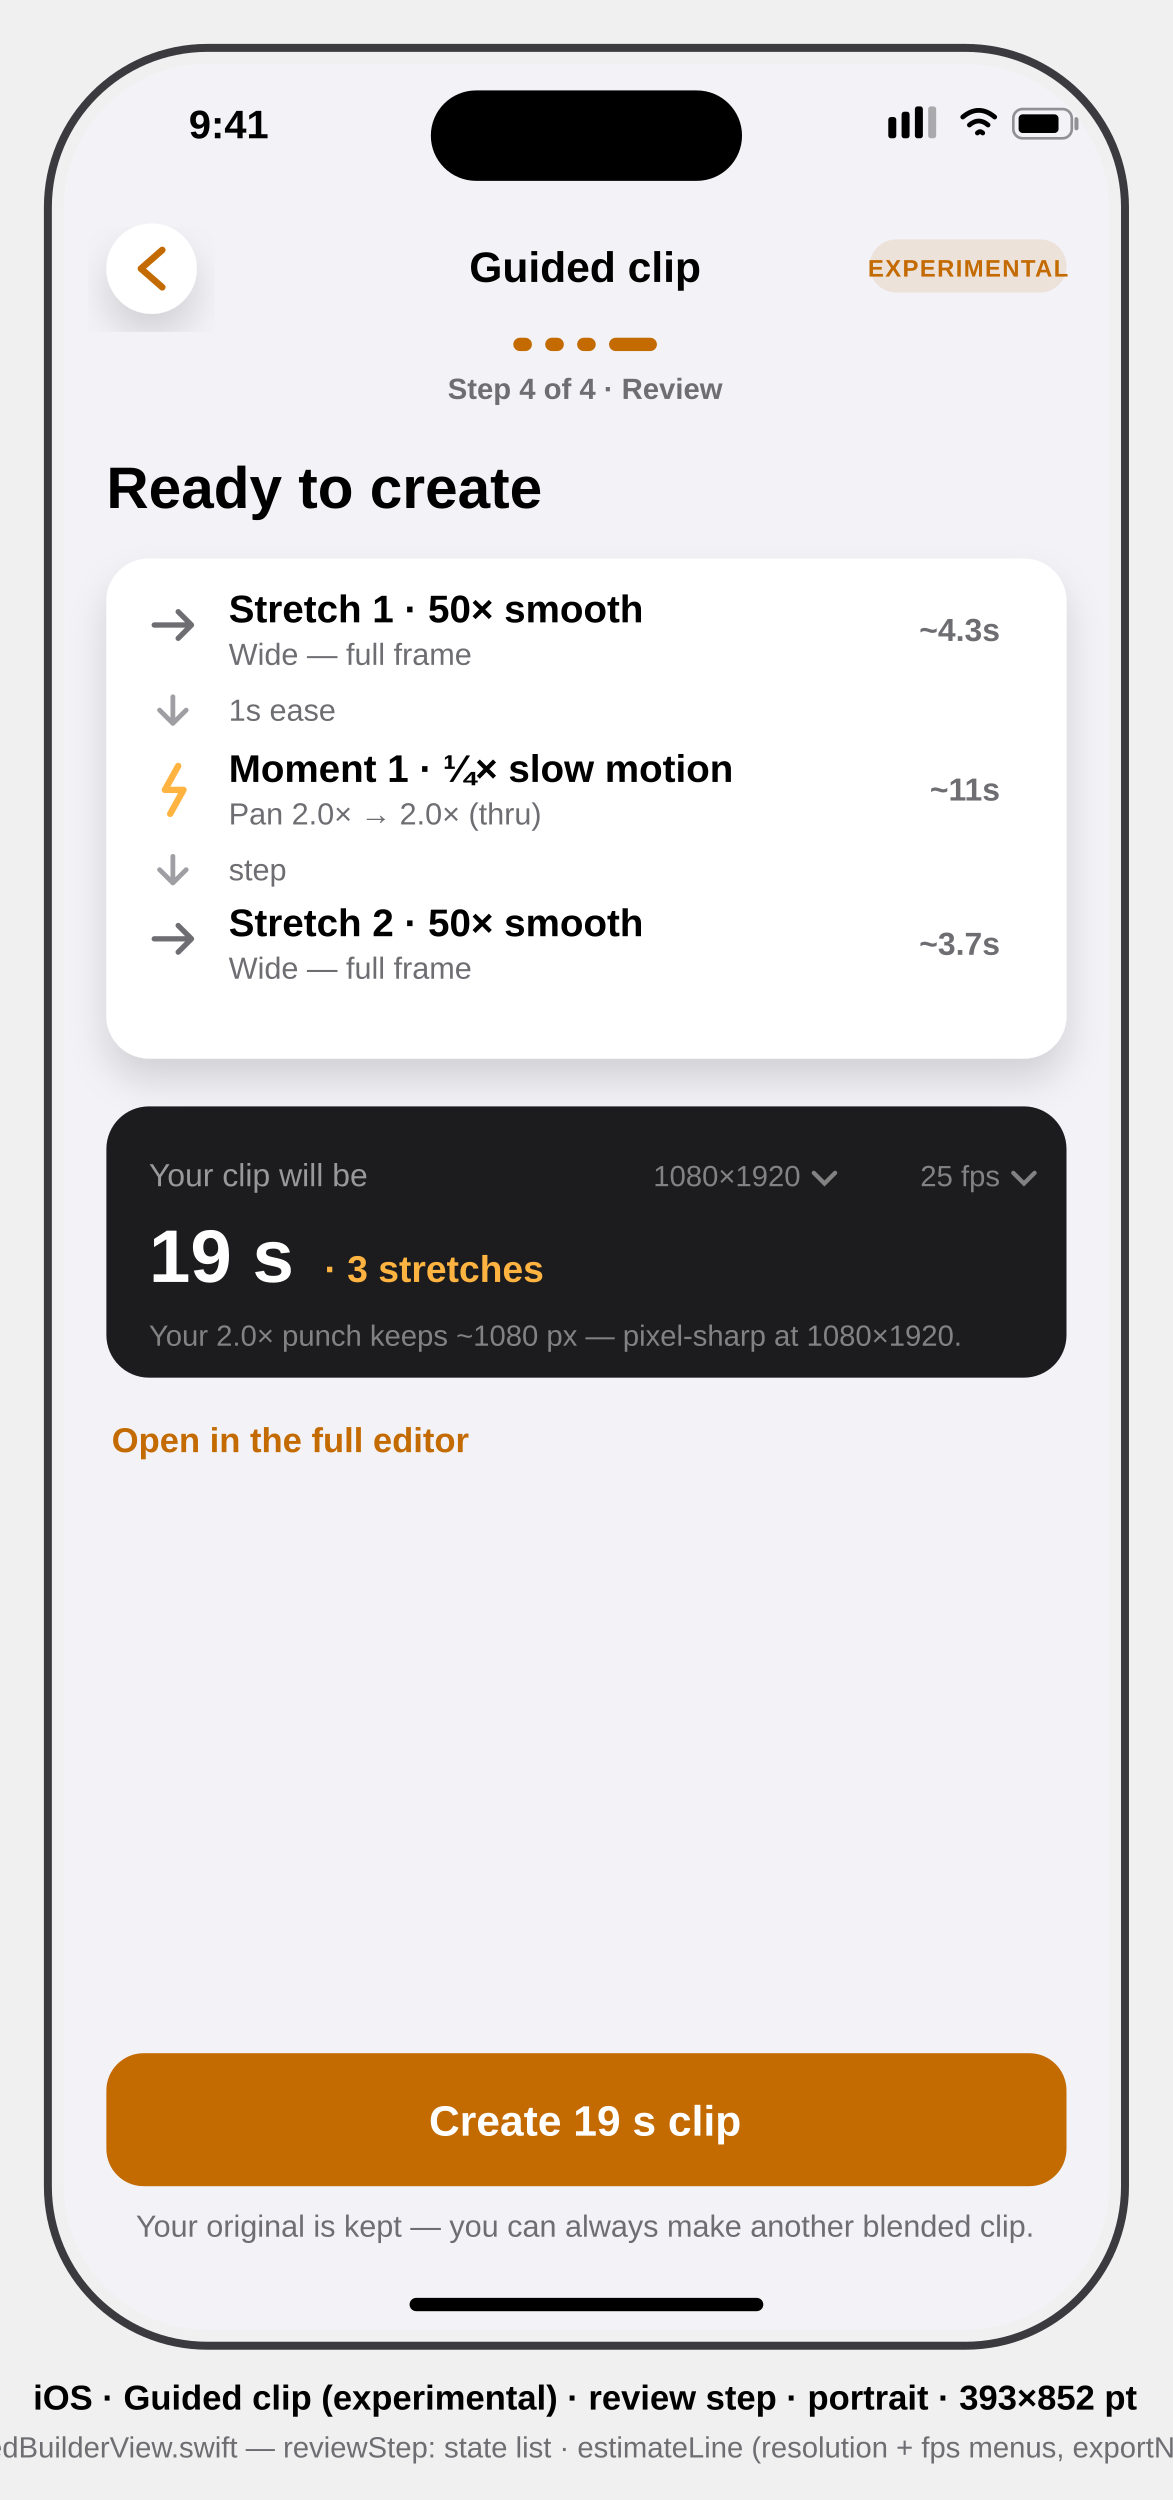
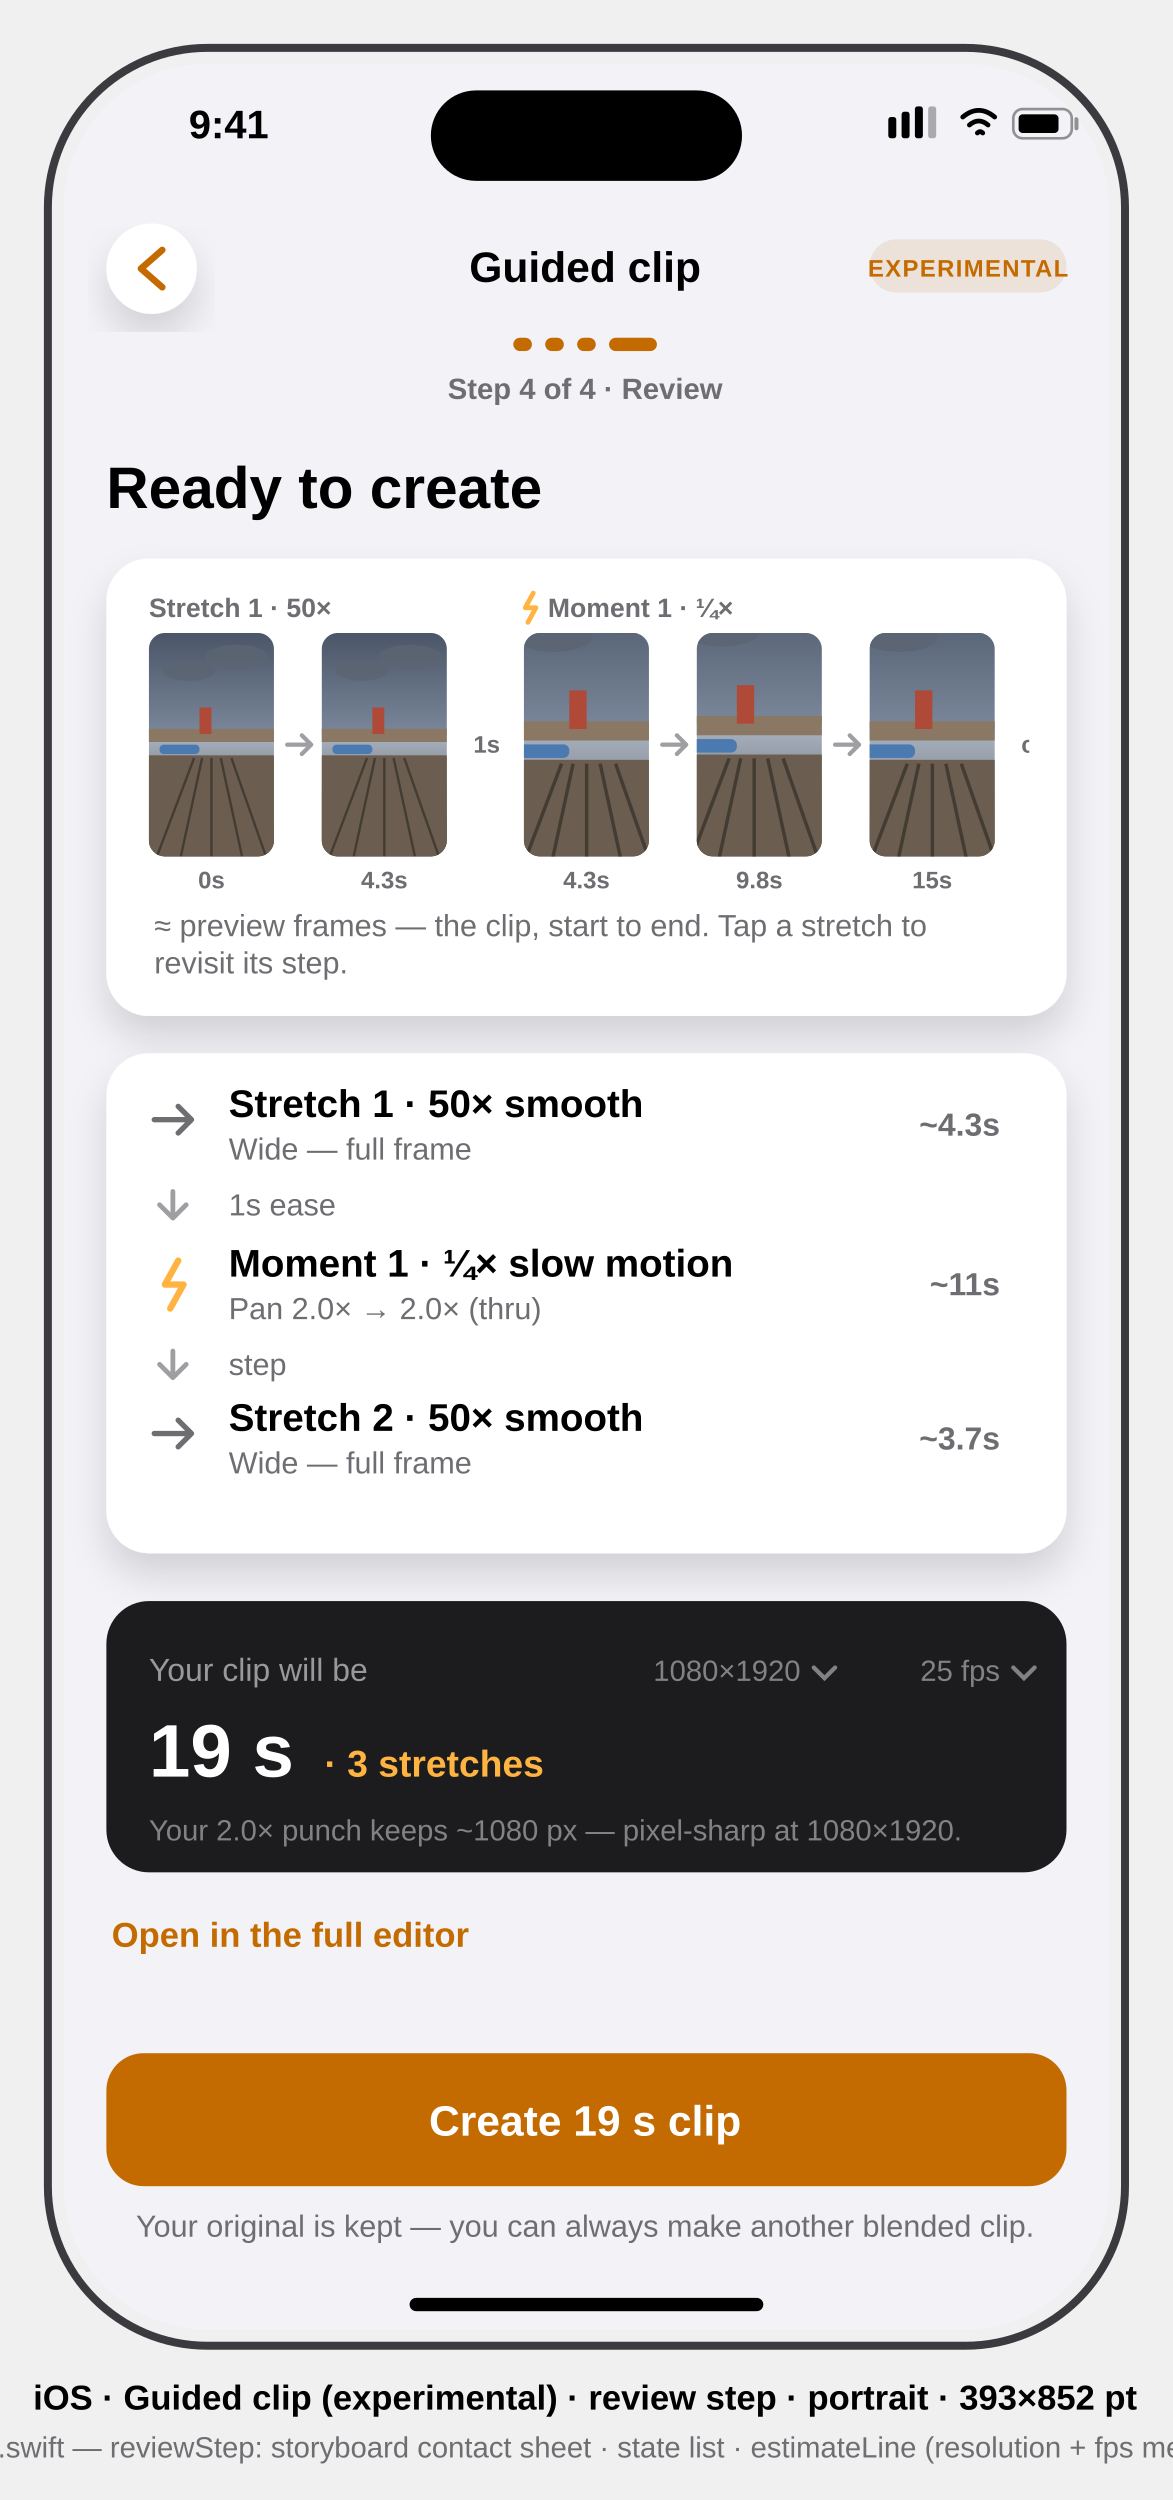
<svg xmlns="http://www.w3.org/2000/svg" viewBox="0 0 441 940" font-family="-apple-system, BlinkMacSystemFont, 'SF Pro Text', 'Helvetica Neue', Arial, sans-serif">
  <defs>
    <clipPath id="screen">
      <rect x="24" y="24" width="393" height="852" rx="54" />
    </clipPath>
    <filter id="soft" x="-20%" y="-20%" width="140%" height="140%">
      <feDropShadow dx="0" dy="8" stdDeviation="7" flood-color="#000000" flood-opacity="0.14" />
    </filter>
+     <linearGradient id="scene-sky" x1="0" y1="0" x2="0" y2="1">
+       <stop offset="0" stop-color="#4A5568" />
+       <stop offset="0.45" stop-color="#7A8699" />
+       <stop offset="0.46" stop-color="#A8B2C0" />
+       <stop offset="1" stop-color="#3E3A36" />
+     </linearGradient>
+     <clipPath id="sbcell">
+       <rect width="47" height="84" rx="6" />
+     </clipPath>
+     <g id="sb-art">
+       <rect width="47" height="84" fill="url(#scene-sky)" />
+       <g fill="#5A6472" opacity="0.85">
+         <ellipse cx="15" cy="14" rx="10" ry="4" />
+         <ellipse cx="33" cy="9" rx="12" ry="4.5" />
+       </g>
+       <rect y="36" width="47" height="5" fill="#8A7864" />
+       <rect x="19" y="28" width="4.5" height="10" fill="#B04A38" />
+       <rect x="4" y="42" width="15" height="3.5" rx="1.5" fill="#4A7AB0" />
+       <rect y="46" width="47" height="38" fill="#6B5D50" />
+       <g stroke="#3A332C" stroke-width="0.9" opacity="0.8">
+         <path d="M3 84 L17 47" />
+         <path d="M12 84 L20 47" />
+         <path d="M23.5 84 L23.5 47" />
+         <path d="M35 84 L27 47" />
+         <path d="M44 84 L31 47" />
+       </g>
+     </g>
+     <clipPath id="sb-scroll">
+       <rect x="30" y="172" width="333" height="124" />
+     </clipPath>
  </defs>
  <style>text{font-family:inherit}.sb{font-weight:600}.b{font-weight:700}</style>
  <rect x="18" y="18" width="405" height="864" rx="60" fill="none" stroke="#3A3A3F" stroke-width="3" />
  <g clip-path="url(#screen)">
    <g transform="translate(24,24)">
      <rect width="393" height="852" fill="#F2F2F7" />
      <g id="status-bar" fill="#000">
        <text x="47" y="28" font-size="15" class="sb">9:41</text>
        <rect x="138" y="10" width="117" height="34" rx="17" fill="#000" />
        <g transform="translate(310,16)">
          <rect x="0" y="4" width="3" height="8" rx="1" />
          <rect x="5" y="2" width="3" height="10" rx="1" />
          <rect x="10" y="0" width="3" height="12" rx="1" />
          <rect x="15" y="0" width="3" height="12" rx="1" opacity="0.3" />
          <path d="M28 4 q6 -5 12 0 M30.5 7 q3.5 -3 7 0 M33.5 10 q1 -1 2 0" stroke="#000" stroke-width="1.8" fill="none" stroke-linecap="round" data-symbol="wifi" />
          <rect x="47" y="1" width="22" height="11" rx="3.5" fill="none" stroke="#000" stroke-opacity="0.4" />
          <rect x="49" y="3" width="15" height="7" rx="1.5" />
          <rect x="70" y="4" width="1.5" height="5" rx="0.75" fill-opacity="0.4" />
        </g>
      </g>
      <g id="flow-header">
        <circle cx="33" cy="77" r="17" fill="#FFFFFF" filter="url(#soft)" />
        <path d="M37 70 l-8 7 8 7" stroke="#C36A00" stroke-width="2.5" fill="none" stroke-linecap="round" stroke-linejoin="round" data-symbol="chevron.left" />
        <text x="196" y="82" font-size="16" class="sb" text-anchor="middle" fill="#000">Guided clip</text>
        <rect x="303" y="66" width="74" height="20" rx="10" fill="#C36A00" fill-opacity="0.12" />
        <text x="340" y="80" font-size="9" class="b" text-anchor="middle" fill="#C36A00" letter-spacing="0.5">EXPERIMENTAL</text>
      </g>
      <g id="step-dots">
        <rect x="169" y="103" width="7" height="5" rx="2.5" fill="#C36A00" />
        <rect x="181" y="103" width="7" height="5" rx="2.5" fill="#C36A00" />
        <rect x="193" y="103" width="7" height="5" rx="2.5" fill="#C36A00" />
        <rect x="205" y="103" width="18" height="5" rx="2.5" fill="#C36A00" />
      </g>
      <text id="progress-label" x="196" y="126" font-size="11" class="sb" text-anchor="middle" fill="#6D6D72">Step 4 of 4 · Review</text>
      <g id="step-content" transform="translate(0,20)">
        <text id="question" x="16" y="147" font-size="22" class="b" fill="#000">Ready to create</text>
-         <g id="state-list">
+         <g id="storyboard">
+           <rect x="16" y="166" width="361" height="172" rx="16" fill="#FFFFFF" filter="url(#soft)" />
+           <g clip-path="url(#sb-scroll)">
+             <g id="storyboard-group-1">
+               <text x="32" y="188" font-size="10" class="sb" fill="#6D6D72">Stretch 1 · 50×</text>
+               <g transform="translate(32,194)" clip-path="url(#sbcell)">
+                 <use href="#sb-art" />
+               </g>
+               <path d="M84 236 h9 m-3.5 -3.5 3.5 3.5 -3.5 3.5" stroke="#9E9EA3" stroke-width="1.6" fill="none" stroke-linecap="round" stroke-linejoin="round" data-symbol="arrow.right" />
+               <g transform="translate(97,194)" clip-path="url(#sbcell)">
+                 <use href="#sb-art" />
+               </g>
+               <text x="55.5" y="290" font-size="9" class="sb" text-anchor="middle" fill="#6D6D72">0s</text>
+               <text x="120.5" y="290" font-size="9" class="sb" text-anchor="middle" fill="#6D6D72">4.3s</text>
+             </g>
+             <text id="storyboard-connector-1" x="154" y="239" font-size="9" class="sb" fill="#6D6D72">1s</text>
+             <g id="storyboard-group-2">
+               <path d="M176.5 179 l-3 5.5 h4 l-3 5.5" stroke="#FFB340" stroke-width="1.8" fill="none" stroke-linecap="round" stroke-linejoin="round" data-symbol="bolt.fill" />
+               <text x="182" y="188" font-size="10" class="sb" fill="#6D6D72">Moment 1 · ¼×</text>
+               <g transform="translate(173,194)" clip-path="url(#sbcell)">
+                 <use href="#sb-art" transform="translate(-10.5,-19) scale(1.45)" />
+               </g>
+               <path d="M225 236 h9 m-3.5 -3.5 3.5 3.5 -3.5 3.5" stroke="#9E9EA3" stroke-width="1.6" fill="none" stroke-linecap="round" stroke-linejoin="round" data-symbol="arrow.right" />
+               <g transform="translate(238,194)" clip-path="url(#sbcell)">
+                 <use href="#sb-art" transform="translate(-12.5,-21) scale(1.45)" />
+               </g>
+               <path d="M290 236 h9 m-3.5 -3.5 3.5 3.5 -3.5 3.5" stroke="#9E9EA3" stroke-width="1.6" fill="none" stroke-linecap="round" stroke-linejoin="round" data-symbol="arrow.right" />
+               <g transform="translate(303,194)" clip-path="url(#sbcell)">
+                 <use href="#sb-art" transform="translate(-10.5,-19) scale(1.45)" />
+               </g>
+               <text x="196.5" y="290" font-size="9" class="sb" text-anchor="middle" fill="#6D6D72">4.3s</text>
+               <text x="261.5" y="290" font-size="9" class="sb" text-anchor="middle" fill="#6D6D72">9.8s</text>
+               <text x="326.5" y="290" font-size="9" class="sb" text-anchor="middle" fill="#6D6D72">15s</text>
+             </g>
+             <text id="storyboard-connector-2" x="360" y="239" font-size="9" class="sb" fill="#6D6D72">cut</text>
+           </g>
+           <g id="storyboard-hint" fill="#6D6D72" font-size="11.5">
+             <text x="34" y="308">≈ preview frames — the clip, start to end. Tap a stretch to</text>
+             <text x="34" y="322">revisit its step.</text>
+           </g>
+         </g>
+         <g id="state-list" transform="translate(0,186)">
          <rect x="16" y="166" width="361" height="188" rx="16" fill="#FFFFFF" filter="url(#soft)" />
          <g id="state-row-1">
            <path d="M34 191 h14 m-5 -5 5 5 -5 5" stroke="#6D6D72" stroke-width="2" fill="none" stroke-linecap="round" stroke-linejoin="round" data-symbol="arrow.right" />
            <text x="62" y="190" font-size="14.5" class="sb" fill="#000">Stretch 1 · 50× smooth</text>
            <text x="62" y="206" font-size="11.5" fill="#6D6D72">Wide — full frame</text>
            <text x="352" y="197" font-size="12" class="sb" text-anchor="end" fill="#6D6D72">~4.3s</text>
          </g>
          <g id="transition-row-1">
            <path d="M41 218 v10 m-5 -5 5 5 5 -5" stroke="#9E9EA3" stroke-width="1.8" fill="none" stroke-linecap="round" stroke-linejoin="round" data-symbol="arrow.down" />
            <text x="62" y="227" font-size="11.5" fill="#6D6D72">1s ease</text>
          </g>
          <g id="state-row-2">
            <path d="M43 244 l-5 9 h7 l-5 9" stroke="#FFB340" stroke-width="2.4" fill="none" stroke-linecap="round" stroke-linejoin="round" data-symbol="bolt.fill" />
            <text x="62" y="250" font-size="14.5" class="sb" fill="#000">Moment 1 · ¼× slow motion</text>
            <text x="62" y="266" font-size="11.5" fill="#6D6D72">Pan 2.0× → 2.0× (thru)</text>
            <text x="352" y="257" font-size="12" class="sb" text-anchor="end" fill="#6D6D72">~11s</text>
          </g>
          <g id="transition-row-2">
            <path d="M41 278 v10 m-5 -5 5 5 5 -5" stroke="#9E9EA3" stroke-width="1.8" fill="none" stroke-linecap="round" stroke-linejoin="round" data-symbol="arrow.down" />
            <text x="62" y="287" font-size="11.5" fill="#6D6D72">step</text>
          </g>
          <g id="state-row-3">
            <path d="M34 309 h14 m-5 -5 5 5 -5 5" stroke="#6D6D72" stroke-width="2" fill="none" stroke-linecap="round" stroke-linejoin="round" data-symbol="arrow.right" />
            <text x="62" y="308" font-size="14.5" class="sb" fill="#000">Stretch 2 · 50× smooth</text>
            <text x="62" y="324" font-size="11.5" fill="#6D6D72">Wide — full frame</text>
            <text x="352" y="315" font-size="12" class="sb" text-anchor="end" fill="#6D6D72">~3.7s</text>
          </g>
        </g>
-         <g id="estimate-card">
+         <g id="estimate-card" transform="translate(0,186)">
          <rect x="16" y="372" width="361" height="102" rx="16" fill="#1C1C1E" />
          <text x="32" y="402" font-size="12" fill="#FFFFFF" fill-opacity="0.55">Your clip will be</text>
          <g id="resolution-menu">
            <text x="277" y="402" font-size="11" text-anchor="end" fill="#FFFFFF" fill-opacity="0.45">1080×1920</text>
            <path d="M282 397 l4 4 4 -4" stroke="#FFFFFF" stroke-opacity="0.45" stroke-width="1.6" fill="none" stroke-linecap="round" data-symbol="chevron.down" />
          </g>
          <g id="fps-menu">
            <text x="352" y="402" font-size="11" text-anchor="end" fill="#FFFFFF" fill-opacity="0.45">25 fps</text>
            <path d="M357 397 l4 4 4 -4" stroke="#FFFFFF" stroke-opacity="0.45" stroke-width="1.6" fill="none" stroke-linecap="round" data-symbol="chevron.down" />
          </g>
          <text x="32" y="438" font-size="28" class="b" fill="#FFFFFF">19 s</text>
          <text x="98" y="438" font-size="14" class="sb" fill="#FFB340">· 3 stretches</text>
          <text x="32" y="462" font-size="11" fill="#FFFFFF" fill-opacity="0.45">Your 2.0× punch keeps ~1080 px — pixel-sharp at 1080×1920.</text>
        </g>
-         <text id="open-full-editor" x="18" y="502" font-size="13" class="sb" fill="#C36A00">Open in the full editor</text>
+         <text id="open-full-editor" x="18" y="688" font-size="13" class="sb" fill="#C36A00">Open in the full editor</text>
      </g>
      <g id="create-button">
        <rect x="16" y="748" width="361" height="50" rx="14" fill="#C36A00" />
        <text x="196" y="779" font-size="16" class="b" text-anchor="middle" fill="#FFFFFF">Create 19 s clip</text>
      </g>
      <text x="196" y="817" font-size="11.5" text-anchor="middle" fill="#6D6D72">Your original is kept — you can always make another blended clip.</text>
      <rect x="130" y="840" width="133" height="5" rx="2.5" fill="#000" />
    </g>
  </g>
  <text x="220" y="906" font-size="13" class="sb" text-anchor="middle" fill="#000">iOS · Guided clip (experimental) · review step · portrait · 393×852 pt</text>
-   <text x="220" y="924" font-size="11" text-anchor="middle" fill="#6D6D72">mirrors App/GuidedBuilderView.swift — reviewStep: state list · estimateLine (resolution + fps menus, exportNote) · Create CTA</text>
+   <text x="220" y="924" font-size="11" text-anchor="middle" fill="#6D6D72">mirrors App/GuidedBuilderView.swift — reviewStep: storyboard contact sheet · state list · estimateLine (resolution + fps menus, exportNote) · Create CTA</text>
</svg>
